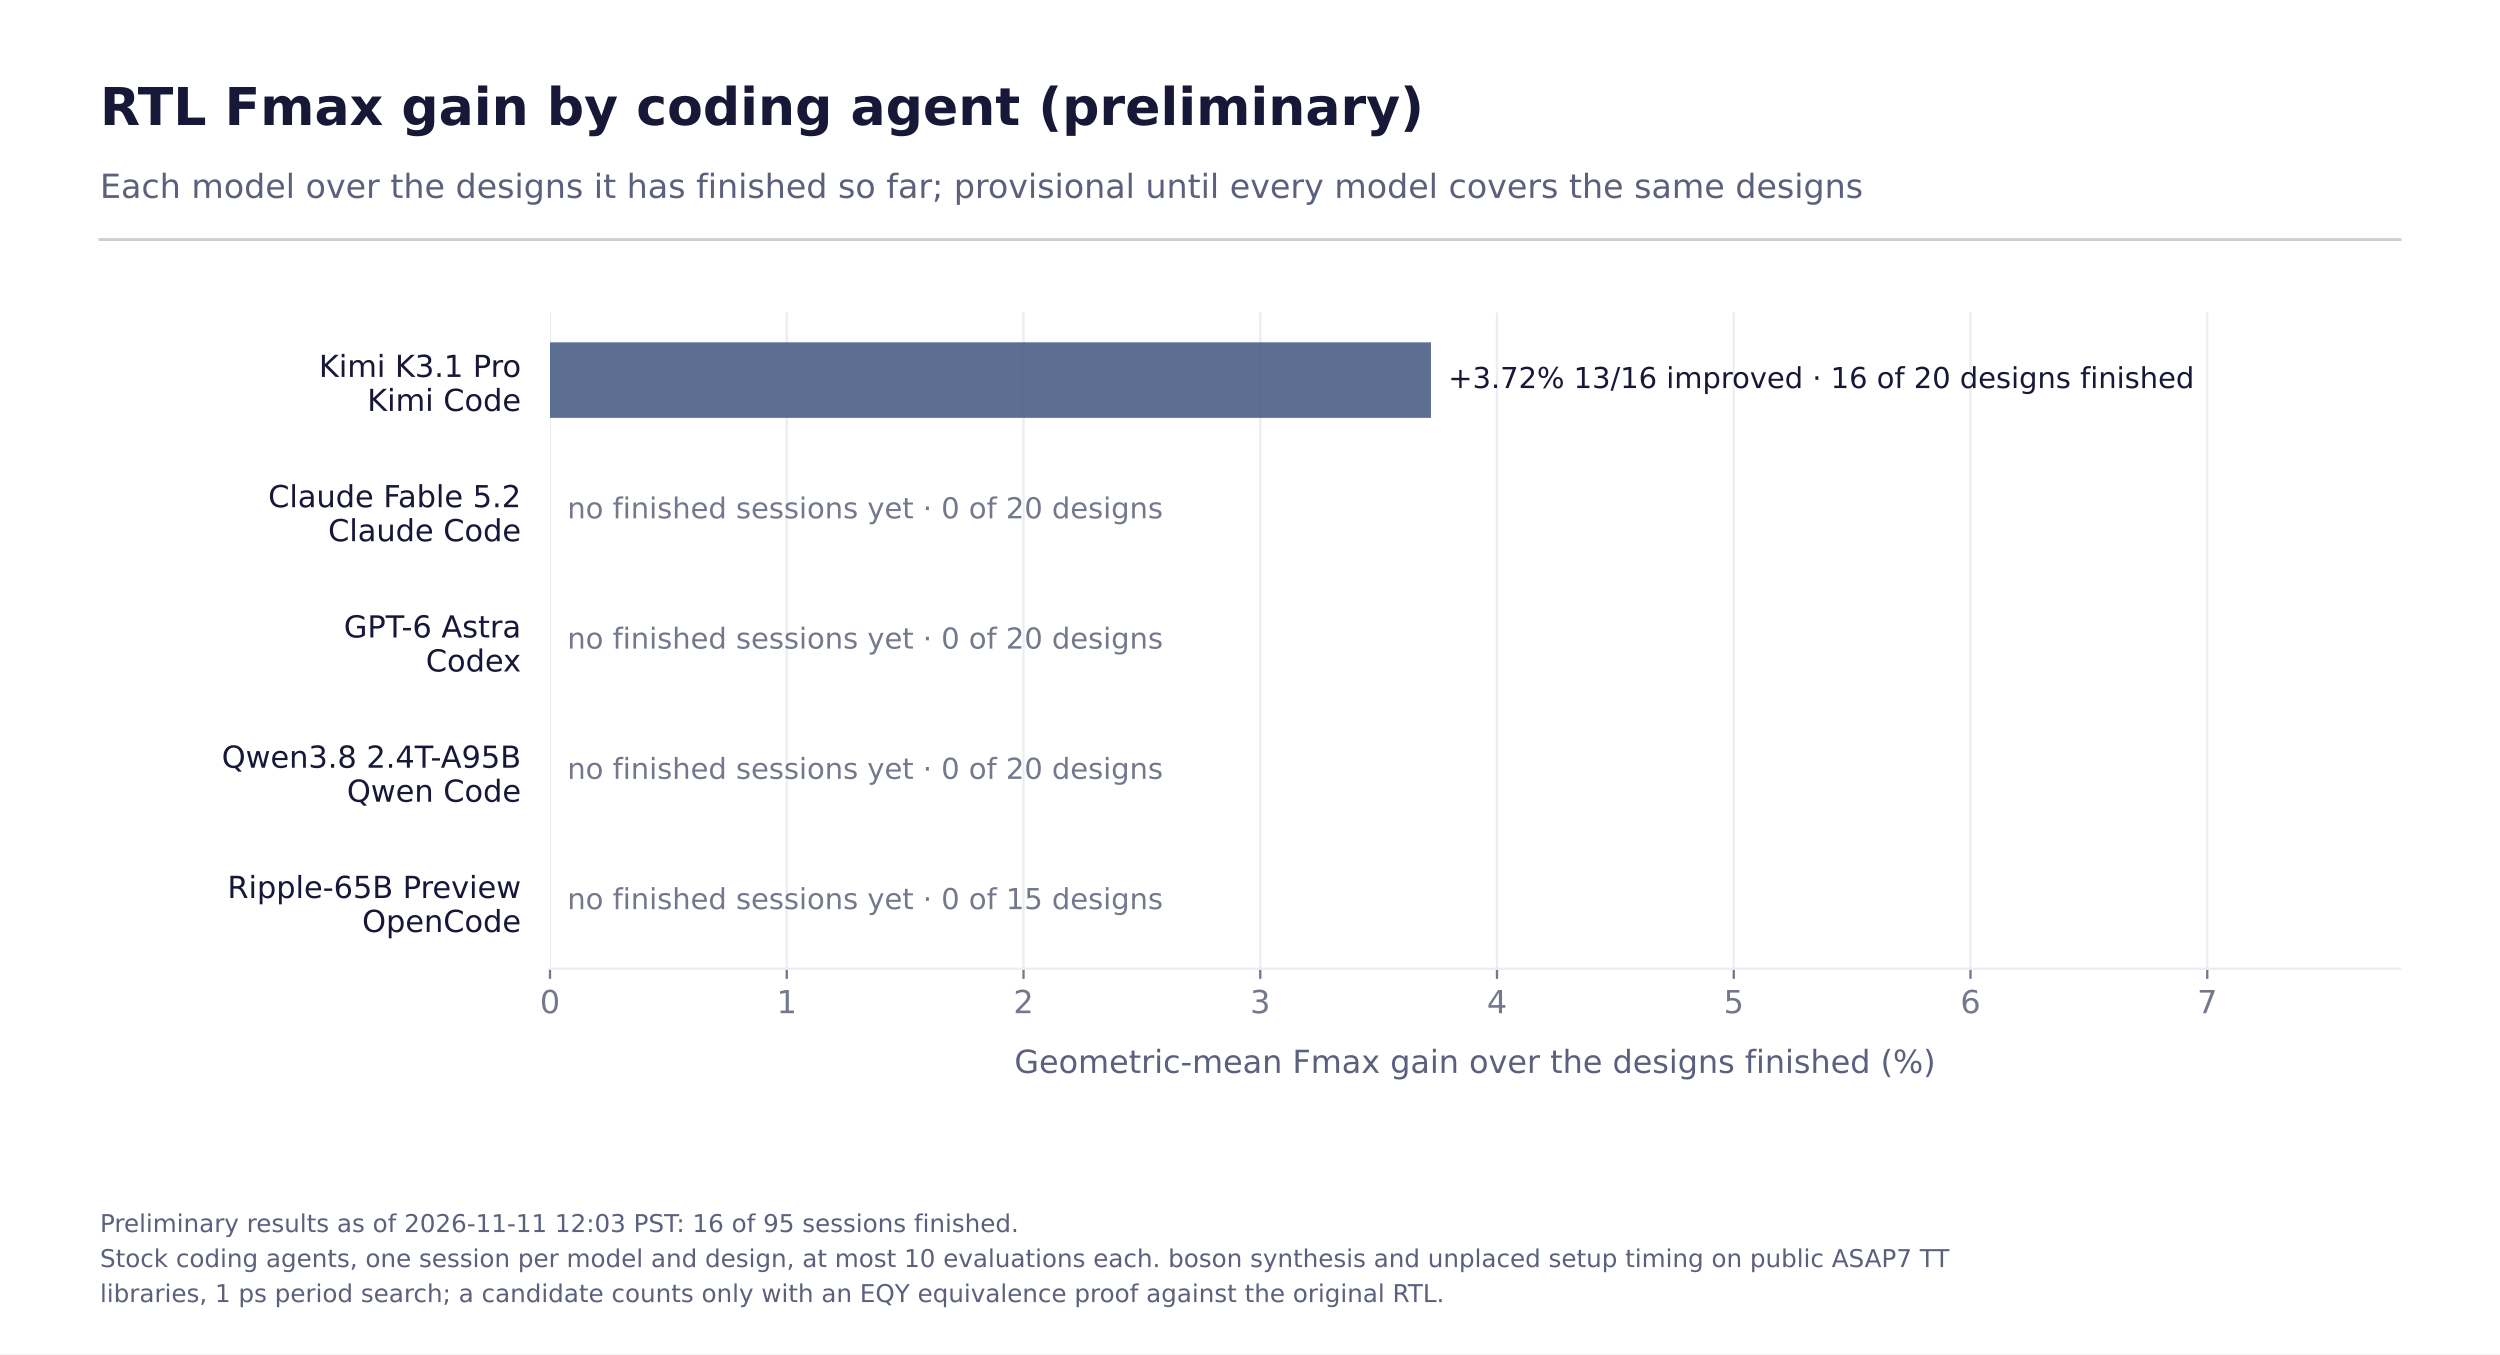
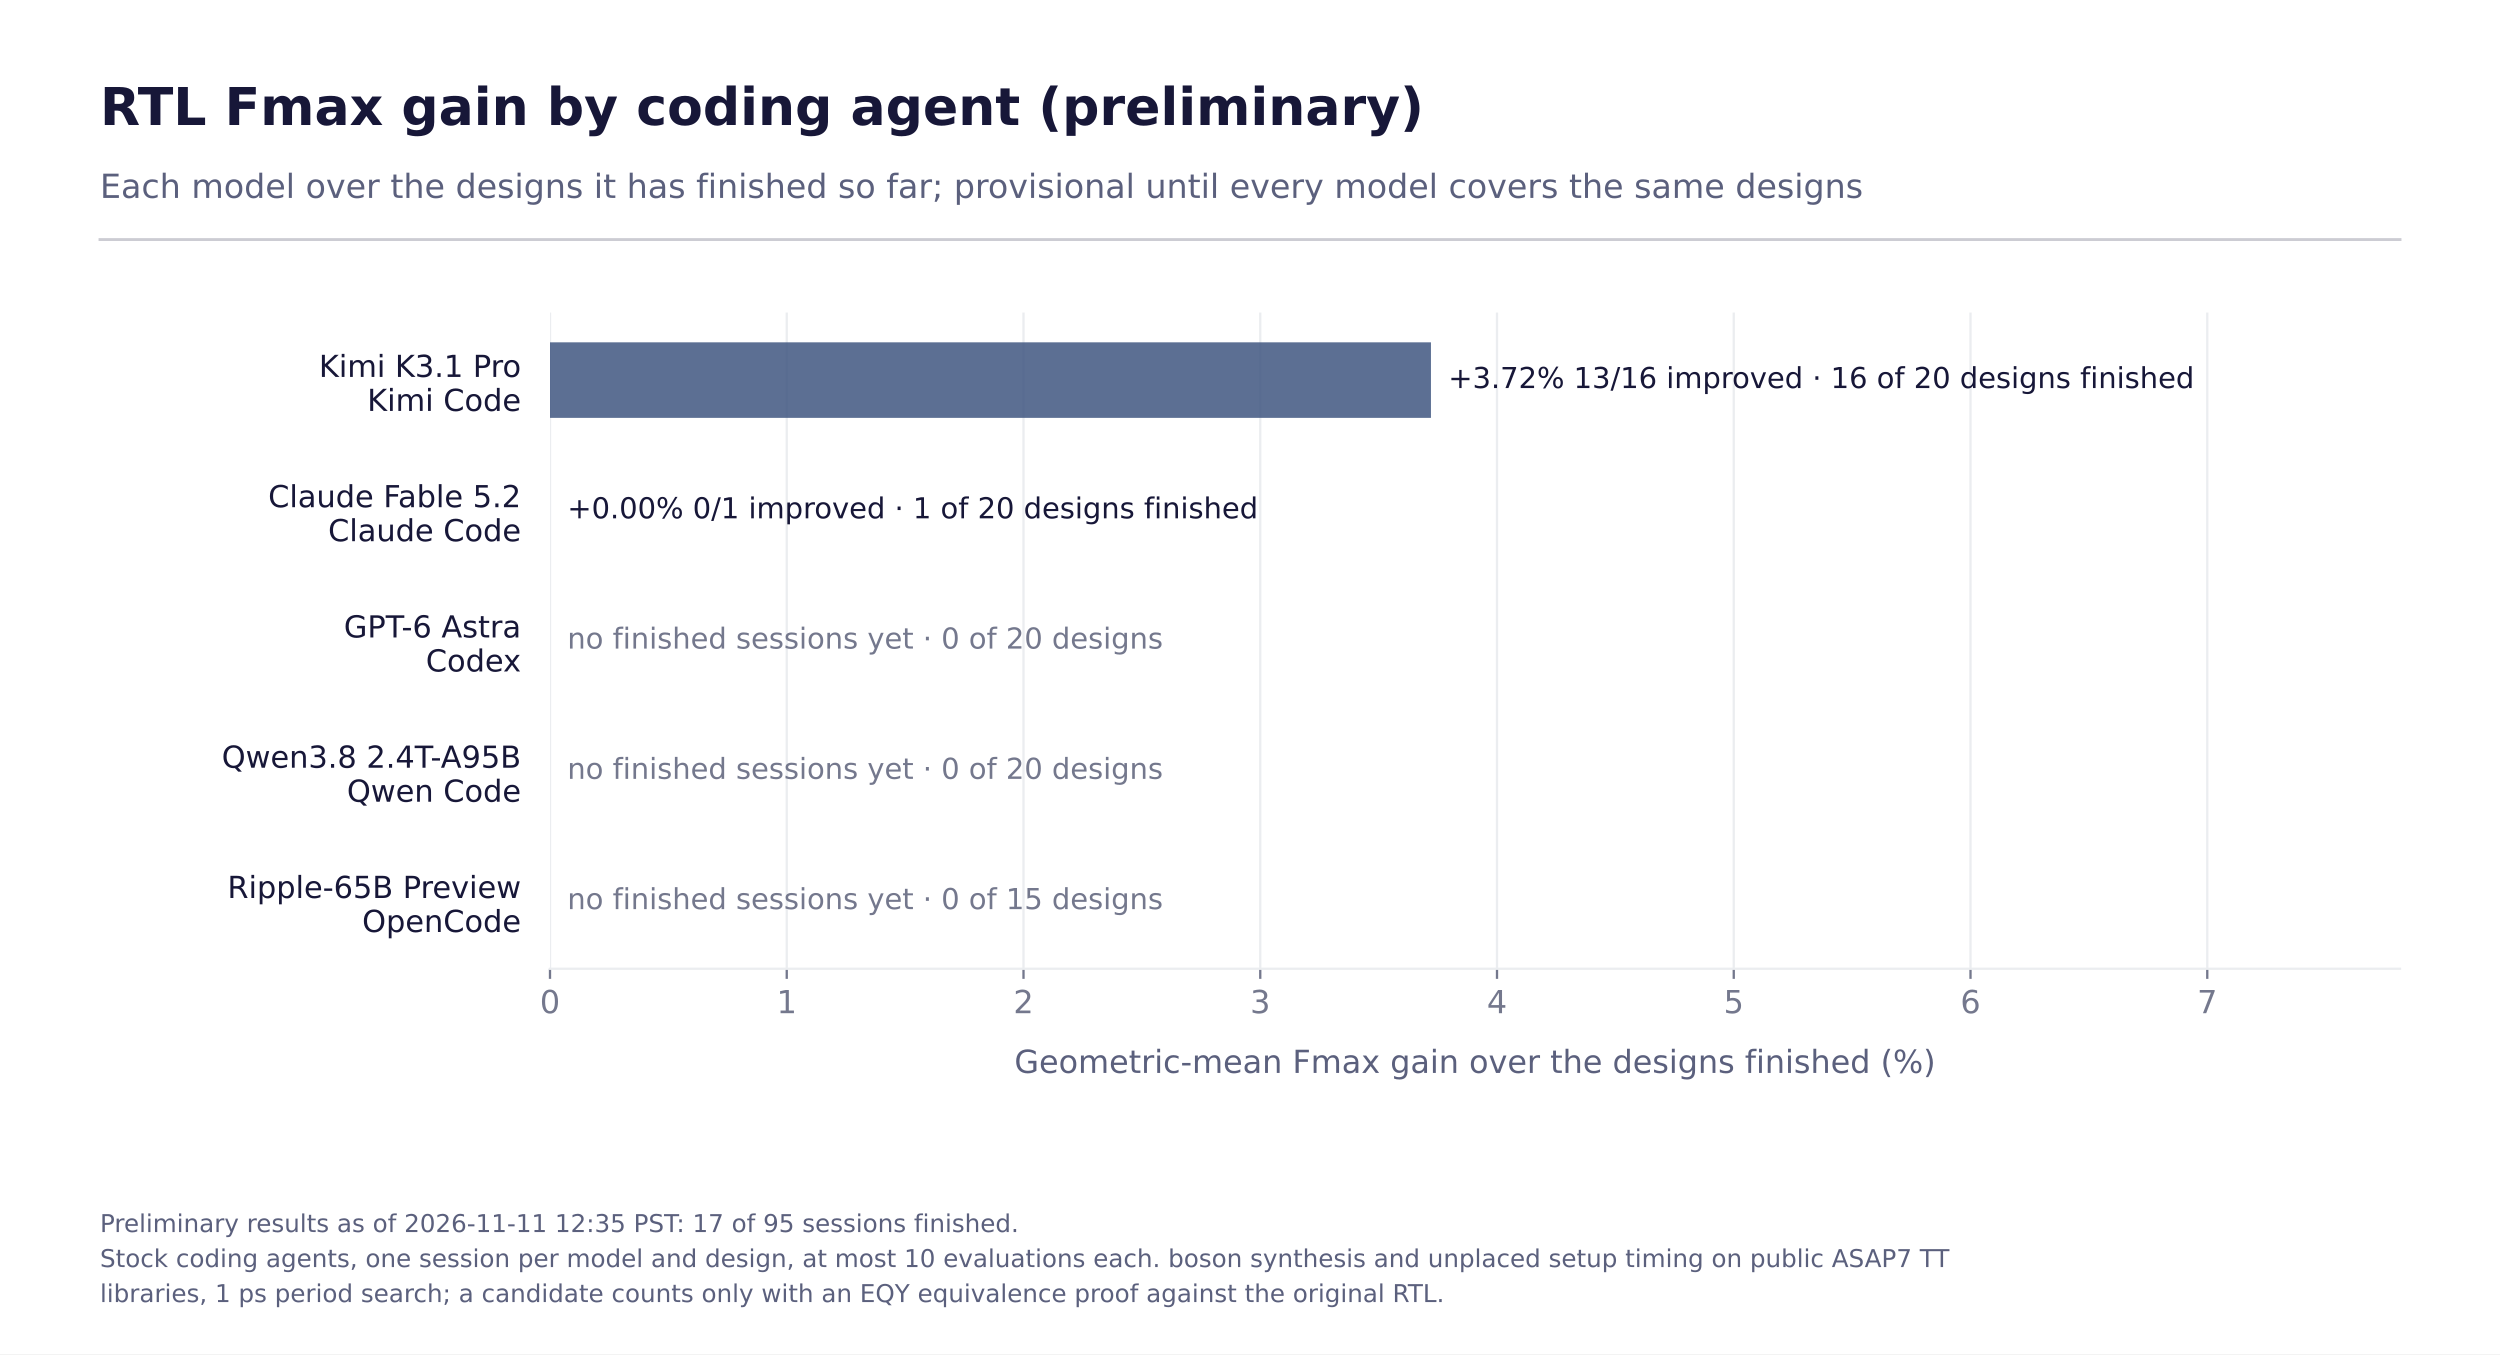
<svg xmlns="http://www.w3.org/2000/svg" xmlns:xlink="http://www.w3.org/1999/xlink" width="864pt" height="468pt" viewBox="0 0 864 468" version="1.1">
  <defs>
    <style type="text/css">*{stroke-linejoin: round; stroke-linecap: butt}</style>
  </defs>
  <g id="figure_1">
    <g id="patch_1">
      <path d="M 0 468  L 864 468  L 864 0  L 0 0  z " style="fill: #ffffff" />
    </g>
    <g id="axes_1">
      <g id="patch_2">
        <path d="M 190.08 334.8  L 829.44 334.8  L 829.44 108  L 190.08 108  z " style="fill: #ffffff" />
      </g>
      <g id="matplotlib.axis_1">
        <g id="xtick_1">
          <g id="line2d_1">
            <path d="M 190.08 334.8  L 190.08 108  " clip-path="url(#p4ebb32de9a)" style="fill: none; stroke: #ebedf0; stroke-width: 0.8; stroke-linecap: square" />
          </g>
          <g id="line2d_2">
            <defs>
              <path id="m93d353a957" d="M 0 0  L 0 3.5  " style="stroke: #74788d; stroke-width: 0.8" />
            </defs>
            <g>
              <use xlink:href="#m93d353a957" x="190.08" y="334.8" style="fill: #74788d; stroke: #74788d; stroke-width: 0.8" />
            </g>
          </g>
          <g id="text_1">
            <text style="fill: #74788d; font: 11px 'DejaVu Sans'; text-anchor: middle" x="190.08" y="350.158" transform="rotate(-0 190.08 350.1583)">0</text>
          </g>
        </g>
        <g id="xtick_2">
          <g id="line2d_3">
            <path d="M 271.901 334.8  L 271.901 108  " clip-path="url(#p4ebb32de9a)" style="fill: none; stroke: #ebedf0; stroke-width: 0.8; stroke-linecap: square" />
          </g>
          <g id="line2d_4">
            <g>
              <use xlink:href="#m93d353a957" x="271.901" y="334.8" style="fill: #74788d; stroke: #74788d; stroke-width: 0.8" />
            </g>
          </g>
          <g id="text_2">
            <text style="fill: #74788d; font: 11px 'DejaVu Sans'; text-anchor: middle" x="271.901" y="350.158" transform="rotate(-0 271.9013 350.1583)">1</text>
          </g>
        </g>
        <g id="xtick_3">
          <g id="line2d_5">
            <path d="M 353.723 334.8  L 353.723 108  " clip-path="url(#p4ebb32de9a)" style="fill: none; stroke: #ebedf0; stroke-width: 0.8; stroke-linecap: square" />
          </g>
          <g id="line2d_6">
            <g>
              <use xlink:href="#m93d353a957" x="353.723" y="334.8" style="fill: #74788d; stroke: #74788d; stroke-width: 0.8" />
            </g>
          </g>
          <g id="text_3">
            <text style="fill: #74788d; font: 11px 'DejaVu Sans'; text-anchor: middle" x="353.723" y="350.158" transform="rotate(-0 353.7226 350.1583)">2</text>
          </g>
        </g>
        <g id="xtick_4">
          <g id="line2d_7">
            <path d="M 435.544 334.8  L 435.544 108  " clip-path="url(#p4ebb32de9a)" style="fill: none; stroke: #ebedf0; stroke-width: 0.8; stroke-linecap: square" />
          </g>
          <g id="line2d_8">
            <g>
              <use xlink:href="#m93d353a957" x="435.544" y="334.8" style="fill: #74788d; stroke: #74788d; stroke-width: 0.8" />
            </g>
          </g>
          <g id="text_4">
            <text style="fill: #74788d; font: 11px 'DejaVu Sans'; text-anchor: middle" x="435.544" y="350.158" transform="rotate(-0 435.544 350.1583)">3</text>
          </g>
        </g>
        <g id="xtick_5">
          <g id="line2d_9">
            <path d="M 517.365 334.8  L 517.365 108  " clip-path="url(#p4ebb32de9a)" style="fill: none; stroke: #ebedf0; stroke-width: 0.8; stroke-linecap: square" />
          </g>
          <g id="line2d_10">
            <g>
              <use xlink:href="#m93d353a957" x="517.365" y="334.8" style="fill: #74788d; stroke: #74788d; stroke-width: 0.8" />
            </g>
          </g>
          <g id="text_5">
            <text style="fill: #74788d; font: 11px 'DejaVu Sans'; text-anchor: middle" x="517.365" y="350.158" transform="rotate(-0 517.3653 350.1583)">4</text>
          </g>
        </g>
        <g id="xtick_6">
          <g id="line2d_11">
            <path d="M 599.187 334.8  L 599.187 108  " clip-path="url(#p4ebb32de9a)" style="fill: none; stroke: #ebedf0; stroke-width: 0.8; stroke-linecap: square" />
          </g>
          <g id="line2d_12">
            <g>
              <use xlink:href="#m93d353a957" x="599.187" y="334.8" style="fill: #74788d; stroke: #74788d; stroke-width: 0.8" />
            </g>
          </g>
          <g id="text_6">
            <text style="fill: #74788d; font: 11px 'DejaVu Sans'; text-anchor: middle" x="599.187" y="350.158" transform="rotate(-0 599.1866 350.1583)">5</text>
          </g>
        </g>
        <g id="xtick_7">
          <g id="line2d_13">
            <path d="M 681.008 334.8  L 681.008 108  " clip-path="url(#p4ebb32de9a)" style="fill: none; stroke: #ebedf0; stroke-width: 0.8; stroke-linecap: square" />
          </g>
          <g id="line2d_14">
            <g>
              <use xlink:href="#m93d353a957" x="681.008" y="334.8" style="fill: #74788d; stroke: #74788d; stroke-width: 0.8" />
            </g>
          </g>
          <g id="text_7">
            <text style="fill: #74788d; font: 11px 'DejaVu Sans'; text-anchor: middle" x="681.008" y="350.158" transform="rotate(-0 681.0079 350.1583)">6</text>
          </g>
        </g>
        <g id="xtick_8">
          <g id="line2d_15">
            <path d="M 762.829 334.8  L 762.829 108  " clip-path="url(#p4ebb32de9a)" style="fill: none; stroke: #ebedf0; stroke-width: 0.8; stroke-linecap: square" />
          </g>
          <g id="line2d_16">
            <g>
              <use xlink:href="#m93d353a957" x="762.829" y="334.8" style="fill: #74788d; stroke: #74788d; stroke-width: 0.8" />
            </g>
          </g>
          <g id="text_8">
            <text style="fill: #74788d; font: 11px 'DejaVu Sans'; text-anchor: middle" x="762.829" y="350.158" transform="rotate(-0 762.8293 350.1583)">7</text>
          </g>
        </g>
        <g id="text_9">
          <text style="fill: #5b607d; font: 11px 'DejaVu Sans'; text-anchor: middle" x="509.76" y="370.804" transform="rotate(-0 509.76 370.8042)">Geometric-mean Fmax gain over the designs finished (%)</text>
        </g>
      </g>
      <g id="matplotlib.axis_2">
        <g id="ytick_1">
          <g id="line2d_17" />
          <g id="text_10">
            <text style="fill: #171738; font: 10.5px 'DejaVu Sans'" transform="translate(110.2222 130.2724)">Kimi K3.1 Pro</text>
            <text style="fill: #171738; font: 10.5px 'DejaVu Sans'" transform="translate(126.9123 142.0301)">Kimi Code</text>
          </g>
        </g>
        <g id="ytick_2">
          <g id="line2d_18" />
          <g id="text_11">
            <text style="fill: #171738; font: 10.5px 'DejaVu Sans'" transform="translate(92.68391 175.2903)">Claude Fable 5.2</text>
            <text style="fill: #171738; font: 10.5px 'DejaVu Sans'" transform="translate(113.3952 187.048)">Claude Code</text>
          </g>
        </g>
        <g id="ytick_3">
          <g id="line2d_19" />
          <g id="text_12">
            <text style="fill: #171738; font: 10.5px 'DejaVu Sans'" transform="translate(118.8322 220.3082)">GPT-6 Astra</text>
            <text style="fill: #171738; font: 10.5px 'DejaVu Sans'" transform="translate(147.1658 232.0659)">Codex</text>
          </g>
        </g>
        <g id="ytick_4">
          <g id="line2d_20" />
          <g id="text_13">
            <text style="fill: #171738; font: 10.5px 'DejaVu Sans'" transform="translate(76.62383 265.326)">Qwen3.8 2.4T-A95B</text>
            <text style="fill: #171738; font: 10.5px 'DejaVu Sans'" transform="translate(119.892 277.0837)">Qwen Code</text>
          </g>
        </g>
        <g id="ytick_5">
          <g id="line2d_21" />
          <g id="text_14">
            <text style="fill: #171738; font: 10.5px 'DejaVu Sans'" transform="translate(78.59914 310.3439)">Ripple-65B Preview</text>
            <text style="fill: #171738; font: 10.5px 'DejaVu Sans'" transform="translate(125.1502 322.1016)">OpenCode</text>
          </g>
        </g>
      </g>
      <g id="patch_3">
        <path d="M 190.08 118.309  L 494.537 118.309  L 494.537 144.419  L 190.08 144.419  z " clip-path="url(#p4ebb32de9a)" style="fill: #3f5680; opacity: 0.85" />
      </g>
      <g id="patch_4">
        <path d="M 190.08 163.327  L 190.08 163.327  L 190.08 189.437  L 190.08 189.437  z " clip-path="url(#p4ebb32de9a)" style="fill: #3f5680; opacity: 0.85" />
      </g>
      <g id="patch_5">
        <path d="M 190.08 208.345  L 190.08 208.345  L 190.08 234.455  L 190.08 234.455  z " clip-path="url(#p4ebb32de9a)" style="fill: #3f5680; opacity: 0.85" />
      </g>
      <g id="patch_6">
        <path d="M 190.08 253.363  L 190.08 253.363  L 190.08 279.473  L 190.08 279.473  z " clip-path="url(#p4ebb32de9a)" style="fill: #3f5680; opacity: 0.85" />
      </g>
      <g id="patch_7">
        <path d="M 190.08 298.381  L 190.08 298.381  L 190.08 324.491  L 190.08 324.491  z " clip-path="url(#p4ebb32de9a)" style="fill: #3f5680; opacity: 0.85" />
      </g>
      <g id="patch_8">
        <path d="M 190.08 334.8  L 829.44 334.8  " style="fill: none; stroke: #ebedf0; stroke-width: 0.8; stroke-linejoin: miter; stroke-linecap: square" />
      </g>
      <g id="text_15">
        <text style="fill: #171738; font: 10px 'DejaVu Sans'; text-anchor: start" x="500.537" y="134.124" transform="rotate(-0 500.5371 134.1236)">+3.72%   13/16 improved · 16 of 20 designs finished</text>
      </g>
      <g id="text_16">
-         <text style="fill: #74788d; font: 10px 'DejaVu Sans'; text-anchor: start" x="196.08" y="179.142" transform="rotate(-0 196.08 179.1415)">no finished sessions yet · 0 of 20 designs</text>
+         <text style="fill: #171738; font: 10px 'DejaVu Sans'; text-anchor: start" x="196.08" y="179.142" transform="rotate(-0 196.08 179.1415)">+0.00%   0/1 improved · 1 of 20 designs finished</text>
      </g>
      <g id="text_17">
        <text style="fill: #74788d; font: 10px 'DejaVu Sans'; text-anchor: start" x="196.08" y="224.159" transform="rotate(-0 196.08 224.1594)">no finished sessions yet · 0 of 20 designs</text>
      </g>
      <g id="text_18">
        <text style="fill: #74788d; font: 10px 'DejaVu Sans'; text-anchor: start" x="196.08" y="269.177" transform="rotate(-0 196.08 269.1772)">no finished sessions yet · 0 of 20 designs</text>
      </g>
      <g id="text_19">
        <text style="fill: #74788d; font: 10px 'DejaVu Sans'; text-anchor: start" x="196.08" y="314.195" transform="rotate(-0 196.08 314.1951)">no finished sessions yet · 0 of 15 designs</text>
      </g>
    </g>
    <g id="line2d_22">
      <path d="M 34.56 82.8  L 829.44 82.8  " style="fill: none; stroke: #171738; stroke-opacity: 0.22; stroke-linecap: square" />
    </g>
    <g id="text_20">
      <text style="fill: #171738; font: 700 18px 'DejaVu Sans'; text-anchor: start" x="34.56" y="43.2" transform="rotate(-0 34.56 43.2)">RTL Fmax gain by coding agent (preliminary)</text>
    </g>
    <g id="text_21">
      <text style="fill: #5b607d; font: 11.5px 'DejaVu Sans'; text-anchor: start" x="34.56" y="68.4" transform="rotate(-0 34.56 68.4)">Each model over the designs it has finished so far; provisional until every model covers the same designs</text>
    </g>
    <g id="text_22">
-       <text style="fill: #5b607d; font: 8.5px 'DejaVu Sans'" transform="translate(34.56 425.7968)">Preliminary results as of 2026-11-11 12:03 PST: 16 of 95 sessions finished.</text>
+       <text style="fill: #5b607d; font: 8.5px 'DejaVu Sans'" transform="translate(34.56 425.7968)">Preliminary results as of 2026-11-11 12:35 PST: 17 of 95 sessions finished.</text>
      <text style="fill: #5b607d; font: 8.5px 'DejaVu Sans'" transform="translate(34.56 437.8984)">Stock coding agents, one session per model and design, at most 10 evaluations each. boson synthesis and unplaced setup timing on public ASAP7 TT</text>
      <text style="fill: #5b607d; font: 8.5px 'DejaVu Sans'" transform="translate(34.56 450)">libraries, 1 ps period search; a candidate counts only with an EQY equivalence proof against the original RTL.</text>
    </g>
  </g>
  <defs>
    <clipPath id="p4ebb32de9a">
      <rect x="190.08" y="108" width="639.36" height="226.8" />
    </clipPath>
  </defs>
</svg>
